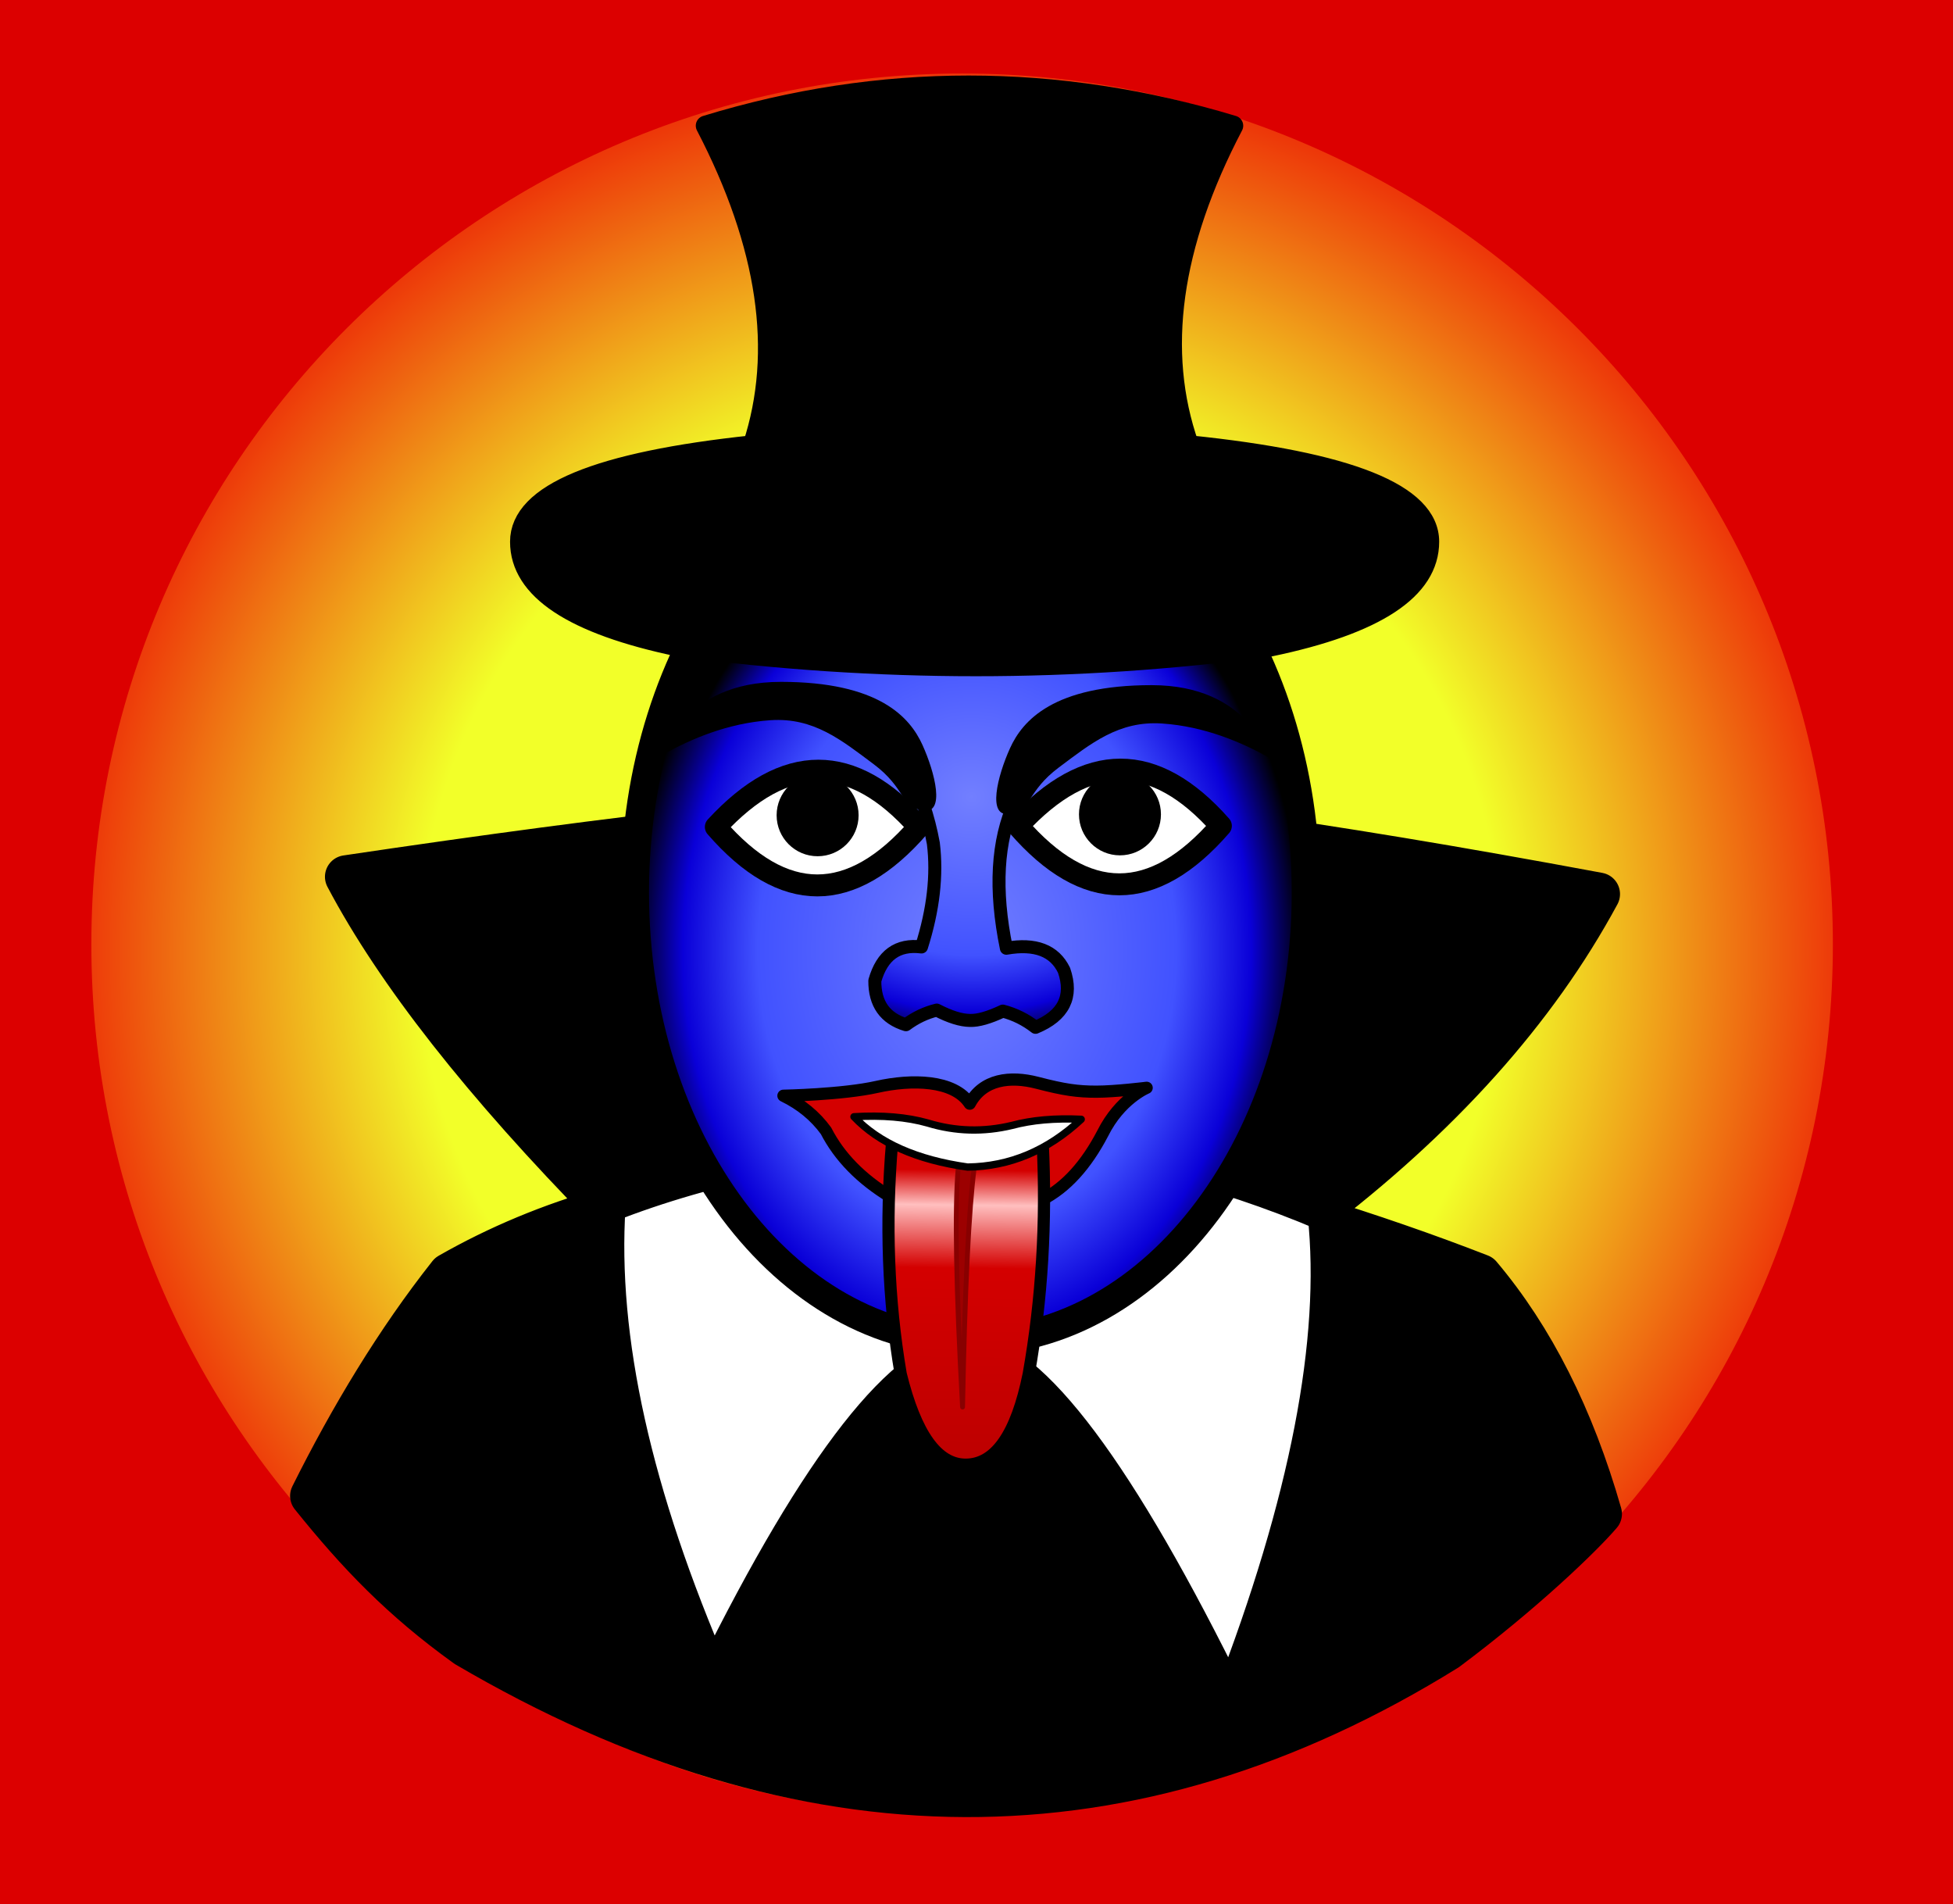
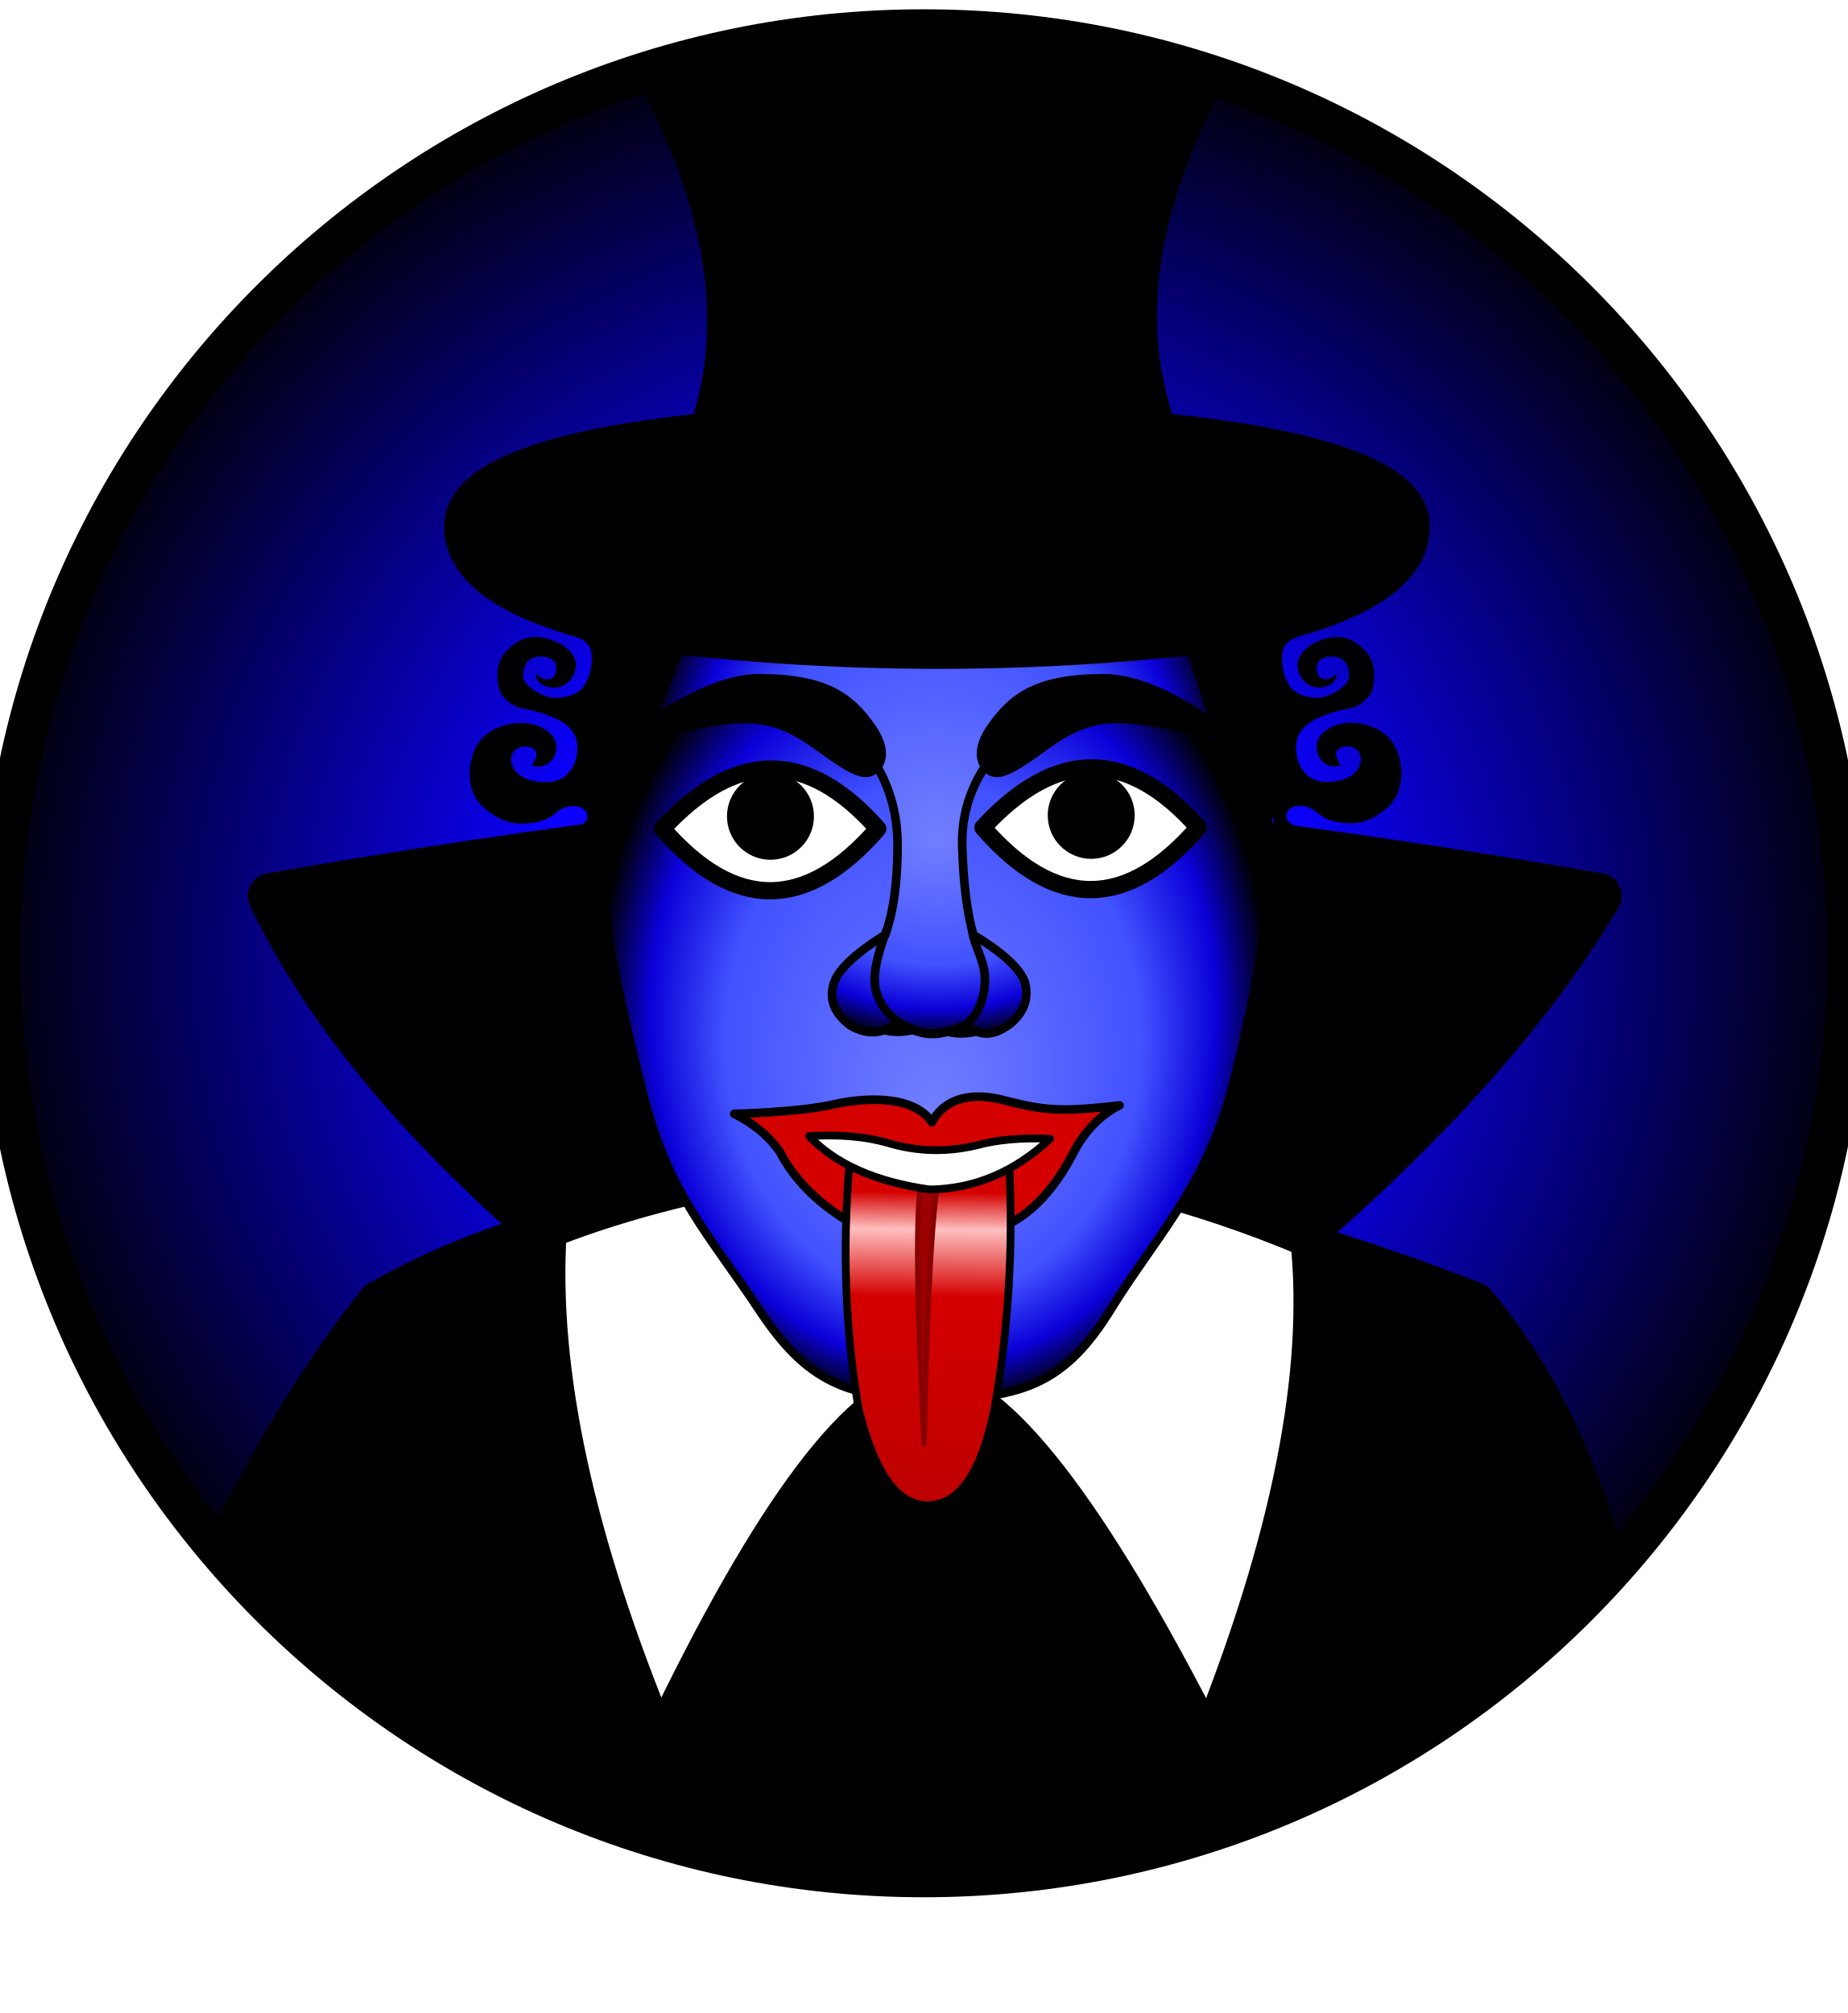
- <svg xmlns="http://www.w3.org/2000/svg" width="100%" height="100%" version="1.1" style="stroke-linecap: round; stroke-linejoin: round;background: rgba(53, 53, 53, 0.796);" viewBox="-1977.915 -189.377 2403.622 2342.792">
-   <defs id="SvgjsDefs1137">
-     <radialGradient id="SvgjsRadialGradient3744" r="0.498" fx="0.495" fy="0.564" cx="0.495" cy="0.564">
-       <stop id="SvgjsStop75868" stop-opacity="1" stop-color="#727fff" offset="0" />
-       <stop id="SvgjsStop75869" stop-opacity="1" stop-color="#4152ff" offset="0.624" />
-       <stop id="SvgjsStop75870" stop-opacity="1" stop-color="#0a00d8" offset="0.847" />
-       <stop id="SvgjsStop75871" stop-opacity="1" stop-color="#000000" offset="1" />
-     </radialGradient>
+ <svg xmlns="http://www.w3.org/2000/svg" width="100%" height="100%" version="1.1" style="stroke-linecap: round; stroke-linejoin: round;" viewBox="-1865.488 -133.194 2143.355 2335.417">
+   <defs id="SvgjsDefs1194">
    <linearGradient id="SvgjsLinearGradient54467" x1="0" y1="-0.085" x2="-0.007" y2="1.072">
      <stop id="SvgjsStop54468" stop-opacity="1" stop-color="#ce0000" offset="0" />
      <stop id="SvgjsStop54469" stop-opacity="1" stop-color="#d40000" offset="0.145" />
      <stop id="SvgjsStop54470" stop-opacity="1" stop-color="#ffbfbf" offset="0.239" />
      <stop id="SvgjsStop54471" stop-opacity="1" stop-color="#d40000" offset="0.408" />
      <stop id="SvgjsStop54472" stop-opacity="1" stop-color="#ba0000" offset="1" />
    </linearGradient>
-     <radialGradient id="SvgjsRadialGradient64869" spreadMethod="pad" r="0.475" fx="0.5" fy="0.57" cx="0.5" cy="0.57">
+     <radialGradient id="SvgjsRadialGradient64869" spreadMethod="pad" r="0.501" fx="0.496" fy="0.654" cx="0.497" cy="0.509">
      <stop id="SvgjsStop122794" stop-opacity="1" stop-color="#727fff" offset="0" />
      <stop id="SvgjsStop122795" stop-opacity="1" stop-color="#4152ff" offset="0.624" />
      <stop id="SvgjsStop122796" stop-opacity="1" stop-color="#0a00d8" offset="0.847" />
      <stop id="SvgjsStop122797" stop-opacity="1" stop-color="#000000" offset="1" />
    </radialGradient>
-     <radialGradient id="SvgjsRadialGradient76159" r="0.55" fx="0.499" fy="0.505" cx="0.499" cy="0.505" spreadMethod="reflect">
-       <stop id="SvgjsStop79862" stop-opacity="1" stop-color="#f2ff29" offset="0" />
-       <stop id="SvgjsStop79863" stop-opacity="1" stop-color="#f2ff29" offset="0.557" />
-       <stop id="SvgjsStop79864" stop-opacity="1" stop-color="#ec0000" offset="1" />
+     <radialGradient id="SvgjsRadialGradient2819" spreadMethod="pad" r="0.521" fx="0.5" fy="0.5" cx="0.5" cy="0.5">
+       <stop id="SvgjsStop35818" stop-opacity="1" stop-color="#0b00fe" offset="0.408" />
+       <stop id="SvgjsStop35819" stop-opacity="1" stop-color="#000000" offset="1" />
    </radialGradient>
  </defs>
-   <g id="G-5b-e328e3">
-     <rect id="R-21-d31275" width="2503.772" height="2419.915" style="stroke: rgb(0, 0, 0); stroke-opacity: 1; stroke-width: 0; fill: rgb(220, 0, 0); fill-opacity: 1;" transform="matrix(1,0,0,1,-2027.991,-238.1848)" />
-     <circle id="C-ae-b0e21b" r="1071.678" cx="0" cy="0" style="stroke: rgb(0, 0, 0); stroke-opacity: 1; stroke-width: 0; fill: url(&quot;#SvgjsRadialGradient76159&quot;); fill-opacity: 1;" data-fill="#f2ff29" transform="matrix(1,0,0,1,-793.8103,972.7687)" />
-     <path id="P-16-d84e4b" d="M-1403.909 1836.004C-1483.531 1778.796 -1537.516 1722.225 -1594.372 1651.462C-1545.973 1554.385 -1489.481 1460.622 -1424.895 1378.944Q-1334.668 1327.386 -1230.637 1298.003Q-1458.352 1065.992 -1551.489 889.574Q-1031.61 812.237 -784.351 804.531Q-535.153 813.124 -10.616 910.863Q-126.621 1125.689 -366.756 1307.474Q-255.047 1341.846 -156.309 1380.321C-91.676 1456.912 -42.316 1554.666 -8.23 1673.583C-31.812 1701.099 -103.636 1770.314 -197.388 1840.389Q-780.211 2202.224 -1403.909 1836.004 " style="stroke: rgb(0, 0, 0); stroke-opacity: 1; stroke-width: 53; fill: rgb(0, 0, 0); fill-opacity: 1;" transform="matrix(1,0,0,1,0,0)" />
-     <path id="P-58-a80c98" d="M-737.733 1199.286Q-512.044 1223.362 -320.019 1304.962Q-295.334 1537.698 -435.694 1901.294Q-640.225 1483.974 -757.639 1471.277Q-877.537 1479.302 -1071.905 1872.044Q-1216.487 1538.99 -1200.433 1294.349Q-1017.06 1222.121 -737.734 1199.286 " style="stroke: rgb(0, 0, 0); stroke-opacity: 1; stroke-width: 41; fill: rgb(255, 255, 255); fill-opacity: 1;" transform="matrix(1,0,0,1,-28.0271,0.0001220703)" />
-     <ellipse id="E-4c-5e7d75" rx="413.003" ry="552.459" cx="0" cy="0" style="stroke: rgb(0, 0, 0); stroke-opacity: 1; stroke-width: 35; fill: url(&quot;#SvgjsRadialGradient3744&quot;); fill-opacity: 1;" data-fill="#4152ff" data-stroke="#000000" transform="matrix(1,0,0,1,-783.6359,908.9143)" />
-     <path id="P-70-faa7e4" d="M-109.412 4508.801Q-39.889 4327.68 38.429 4219.839Q252.105 4175.619 502.327 4227.36Q568.624 4312.737 635.444 4522.229Q541.406 4419.794 435.51 4474.885Q261.061 4543.757 305.599 4760.541Q358.937 4751.19 376.581 4787.68Q393.374 4836.378 341.49 4857.862Q323.245 4843.624 301.264 4837.886Q275.663 4849.934 260.807 4849.396Q244.189 4849.22 219.909 4836.64Q199.6 4841.58 181.984 4854.672Q143.361 4842.917 143.703 4800.44Q157.137 4753.421 201.125 4758.969Q222.955 4690.119 215.731 4631.457Q197.733 4532.781 130.304 4468.91Q13.581 4434.28 -109.941 4505.11 " style="stroke: rgb(0, 0, 0); stroke-opacity: 1; stroke-width: 16; fill: url(&quot;#SvgjsRadialGradient64869&quot;); fill-opacity: 1;" data-fill="url(&quot;#SvgjsRadialGradient3744&quot;)" transform="matrix(1,0,0,1,-1044.94,-3783.014)" />
-     <path id="P-2a-bff9dc" d="M816.603 4499.704S839.613 4411.047 960.187 4411.047S1119.025 4454.51 1134.489 4488.693S1162.964 4574.071 1135.129 4569.432S1113.933 4541.888 1074.389 4512.343S1000.638 4454.695 947.443 4458.242S848.52 4481.973 816.603 4499.705 " style="stroke: rgb(0, 0, 0); stroke-opacity: 1; stroke-width: 0; fill: rgb(0, 0, 0); fill-opacity: 1;" transform="matrix(1,0,0,1,-1977.091,-3761.343)" />
-     <path id="P-2a-bff9dc" d="M1151.433 4499.704S1128.423 4411.047 1007.849 4411.047S849.011 4454.51 833.547 4488.693S805.072 4574.071 832.907 4569.432S854.104 4541.888 893.648 4512.343S967.399 4454.695 1020.593 4458.242S1119.516 4481.973 1151.433 4499.705 " style="stroke: rgb(0, 0, 0); stroke-opacity: 1; stroke-width: 0; fill: rgb(0, 0, 0); fill-opacity: 1;" transform="matrix(1,0,0,1,-1568.413,-3757.291)" />
-     <g id="G-a7-4077c1" transform="matrix(1,0,0,1,2.159435,0)">
-       <path id="P-7f-fb1aec" d="M350.861 4622.1Q478.473 4483.628 600.654 4622.1Q475.757 4766.002 350.861 4622.1 " style="stroke: rgb(0, 0, 0); stroke-opacity: 1; stroke-width: 27; fill: rgb(255, 255, 255); fill-opacity: 1;" transform="matrix(1,0,0,1,-1449.949,-3793.848)" />
-       <circle id="C-47-b7c96b" r="50.446" cx="0" cy="0" style="stroke: rgb(0, 0, 0); stroke-opacity: 1; stroke-width: 0; fill: rgb(0, 0, 0); fill-opacity: 1;" transform="matrix(1,0,0,1,-973.8147,813.86)" />
-     </g>
-     <g id="G-23-042f56" transform="matrix(1,0,0,1,-8.637722,0)">
-       <path id="P-7f-fb1aec" d="M350.861 4622.1Q478.473 4483.628 600.654 4622.1Q475.757 4766.002 350.861 4622.1 " style="stroke: rgb(0, 0, 0); stroke-opacity: 1; stroke-width: 27; fill: rgb(255, 255, 255); fill-opacity: 1;" transform="matrix(1,0,0,1,-1067.361,-3795.181)" />
-       <circle id="C-47-b7c96b" r="50.446" cx="0" cy="0" style="stroke: rgb(0, 0, 0); stroke-opacity: 1; stroke-width: 0; fill: rgb(0, 0, 0); fill-opacity: 1;" transform="matrix(1,0,0,1,-590.9041,812.7618)" />
-     </g>
-     <path id="P-82-d81839" d="M1003.94 4929.946S1076.521 4928.615 1119.011 4919.047C1161.501 4909.479 1213.886 4910.096 1233.263 4939.728C1249.484 4909.403 1283.061 4905.362 1316.385 4914.04S1366.005 4924.963 1389.153 4924.963S1450.985 4920.178 1450.985 4920.178S1418.192 4933.682 1396.972 4976.121Q1366.018 5035.41 1322.65 5057.672Q1267.653 5079 1223.749 5080.641Q1186.501 5077.649 1136.282 5054.743Q1081.145 5021.323 1056.358 4973.137Q1036.504 4945.834 1003.94 4929.946 " style="stroke: rgb(0, 0, 0); stroke-opacity: 1; stroke-width: 15; fill: rgb(212, 0, 0); fill-opacity: 1;" transform="matrix(1,0,0,1,-2017.667,-3770.919)" />
-     <path id="P-9f-217f26" d="M-879.975 1216.218Q-879.975 1216.218 -694.681 1216.218Q-687.342 1363.06 -711.816 1501.436Q-734.345 1613.062 -789.502 1613.062Q-841.988 1613.062 -869.403 1501.436Q-892.609 1364.841 -879.975 1216.218 " style="stroke: rgb(0, 0, 0); stroke-opacity: 1; stroke-width: 15; fill: url(&quot;#SvgjsLinearGradient54467&quot;); fill-opacity: 1;" data-fill="#d40000" transform="matrix(1,0,0,1,0,0)" />
-     <path id="P-4c-a47e26" d="M-778.889 1247.546Q-789.043 1325.167 -793.271 1542.095Q-805.283 1323.024 -798.608 1248.246 " style="stroke: rgb(136, 0, 0); stroke-opacity: 1; stroke-width: 6; fill: rgb(156, 0, 0); fill-opacity: 1;" transform="matrix(1,0,0,1,9.094947017729282e-13,-2.2737367544323206e-13)" />
-     <path id="P-76-a077b6" d="M159.565 4922.86Q211.78 4919.623 250.464 4930.607Q301.575 4946.141 354.05 4933.519Q390.62 4923.676 439.249 4925.988Q377.204 4983.774 299.454 4984.768Q205.606 4971.475 159.565 4922.86 " style="stroke: rgb(0, 0, 0); stroke-opacity: 1; stroke-width: 9; fill: rgb(255, 255, 255); fill-opacity: 1;" transform="matrix(1,0,0,1,-1086.473,-3737.966)" />
-     <path id="SvgjsPath2750" d="M-1142.92 617.216Q-774.887 665.644 -414.727 617.216Q-219.175 576.46 -219.175 488.377Q-219.175 400.109 -514.775 369.909Q-575.559 196.661 -460.347 -23.53Q-786.861 -122.052 -1109.099 -23.53Q-994.647 196.661 -1051.297 369.909Q-1337.675 400.109 -1337.675 488.377Q-1337.675 576.46 -1142.92 617.216 " style="stroke: rgb(0, 0, 0); stroke-opacity: 1; stroke-width: 25; fill: rgb(0, 0, 0); fill-opacity: 1;" data-fill="#000000" transform="matrix(1,0,0,1,-1.8189894035458565e-12,-11.14154)" />
+   <circle id="SvgjsCircle1296" r="1071.678" cx="0" cy="0" style="stroke: rgb(0, 0, 0); stroke-opacity: 1; stroke-width: 47; fill: url(&quot;#SvgjsRadialGradient2819&quot;); fill-opacity: 1;" data-fill="#f2ff29" transform="matrix(1,0,0,1,-793.8103,972.7687)" />
+   <path id="P-16-d84e4b" d="M-1403.909 1836.004C-1483.531 1778.796 -1537.516 1722.225 -1594.372 1651.462C-1545.973 1554.385 -1489.481 1460.622 -1424.895 1378.944Q-1334.668 1327.386 -1230.637 1298.003Q-1458.352 1101.84 -1551.489 906.219Q-1031.61 815.964 -784.351 815.964Q-535.153 815.964 -10.616 906.219Q-126.621 1101.84 -366.756 1307.474Q-255.047 1341.846 -156.309 1380.321C-91.676 1456.912 -42.316 1554.666 -8.23 1673.583C-31.812 1701.099 -103.636 1770.314 -197.388 1840.389Q-780.211 2202.224 -1403.909 1836.004 " style="stroke: rgb(0, 0, 0); stroke-opacity: 1; stroke-width: 53; fill: rgb(0, 0, 0); fill-opacity: 1;" transform="matrix(1,0,0,1,4.547473508864641e-13,1.1368683772161603e-13)" />
+   <path id="P-58-a80c98" d="M-737.733 1199.286Q-512.044 1223.362 -320.019 1304.962Q-295.334 1537.698 -435.694 1886.669Q-640.225 1483.974 -757.639 1471.277Q-877.537 1479.302 -1071.905 1886.669Q-1216.487 1538.99 -1200.433 1294.349Q-1017.06 1222.121 -737.734 1199.286 " style="stroke: rgb(0, 0, 0); stroke-opacity: 1; stroke-width: 41; fill: rgb(255, 255, 255); fill-opacity: 1;" transform="matrix(1,0,0,1,-28.0271,0.0001220703)" />
+   <path id="P-fa-cb4c35" d="M-786.732 574.885S-1066.378 472.421 -1116.037 615.07S-1166.519 809.621 -1166.519 874.119S-1146.54 1028.601 -1118.307 1140.178S-1040.153 1302.76 -985.049 1386.109S-883.43 1489.721 -780.496 1489.721S-628.341 1469.459 -576.939 1386.109S-465.536 1242.32 -436.7 1130.743S-394.314 938.617 -394.314 874.119S-389.479 757.72 -444.972 614.52 " style="stroke: rgb(0, 0, 0); stroke-opacity: 1; stroke-width: 10; fill: url(&quot;#SvgjsRadialGradient64869&quot;); fill-opacity: 1;" transform="matrix(1,0,0,1,4.547473508864641e-13,1.1368683772161603e-13)" />
+   <ellipse id="E-9f-915f4f" rx="18.31" ry="36.62" cx="0" cy="0" style="stroke: rgb(0, 0, 0); stroke-opacity: 1; stroke-width: 0; fill: rgb(0, 0, 0); fill-opacity: 1;" transform="matrix(5.204170427930421e-18,1,-1,5.204170427930421e-18,-750.0471,1052.388)" />
+   <ellipse id="E-9f-915f4f" rx="18.013" ry="36.025" cx="0" cy="0" style="stroke: rgb(0, 0, 0); stroke-opacity: 1; stroke-width: 0; fill: rgb(0, 0, 0); fill-opacity: 1;" transform="matrix(5.204170427930421e-18,1,-1,5.204170427930421e-18,-823.705,1050.84)" />
+   <path id="P-70-faa7e4" d="M-64.068 4485.216Q5.72 4305.941 38.429 4219.839Q252.105 4175.619 502.327 4227.36Q533.449 4316.361 600.27 4525.852Q492.455 4423.418 400.442 4467.514Q293.179 4533.575 295.769 4631.77Q297.638 4694.989 308.586 4734.364Q358.822 4764.632 368.116 4788.492Q376.224 4816.947 351.424 4837.614Q321.752 4860.053 301.264 4837.886Q275.663 4849.934 260.807 4849.396Q244.189 4849.22 219.909 4836.64Q194.894 4856.29 166.129 4839.652Q139.743 4820 145.821 4794.302Q150.417 4769.104 206.401 4734.364Q220.649 4694.989 220.741 4631.77Q221.529 4533.575 130.304 4467.514Q59.189 4412.541 -64.068 4485.216 " style="stroke: rgb(0, 0, 0); stroke-opacity: 1; stroke-width: 10; fill: url(&quot;#SvgjsRadialGradient64869&quot;); fill-opacity: 1;" data-fill="url(&quot;#SvgjsRadialGradient3744&quot;)" transform="matrix(1,0,0,1,-1044.94,-3783.014)" />
+   <path id="P-2a-bff9dc" d="M816.603 4499.704S913.233 4410.052 992.023 4410.053S1101.118 4432.623 1126.53 4468.796S1134.113 4525.787 1121.201 4529.106S1091.814 4522.966 1058.239 4498.396S995.663 4460.665 942.469 4470.18S848.52 4481.973 816.603 4499.705 " style="stroke: rgb(0, 0, 0); stroke-opacity: 1; stroke-width: 0; fill: rgb(0, 0, 0); fill-opacity: 1;" transform="matrix(1,0,0,1,-1977.091,-3761.343)" />
+   <g id="G-a7-4077c1" transform="matrix(1,0,0,1,2.159435,1.1368683772161603e-13)">
+     <path id="P-7f-fb1aec" d="M350.861 4622.1Q478.473 4483.628 600.654 4622.1Q475.757 4766.002 350.861 4622.1 " style="stroke: rgb(0, 0, 0); stroke-opacity: 1; stroke-width: 20; fill: rgb(255, 255, 255); fill-opacity: 1;" transform="matrix(1,0,0,1,-1449.949,-3793.848)" />
+     <circle id="C-47-b7c96b" r="50.446" cx="0" cy="0" style="stroke: rgb(0, 0, 0); stroke-opacity: 1; stroke-width: 0; fill: rgb(0, 0, 0); fill-opacity: 1;" transform="matrix(1,0,0,1,-973.8147,813.86)" />
  </g>
+   <g id="G-23-042f56" transform="matrix(1,0,0,1,-8.637722,1.1368683772161603e-13)">
+     <path id="P-7f-fb1aec" d="M350.861 4622.1Q478.473 4483.628 600.654 4622.1Q475.757 4766.002 350.861 4622.1 " style="stroke: rgb(0, 0, 0); stroke-opacity: 1; stroke-width: 20; fill: rgb(255, 255, 255); fill-opacity: 1;" transform="matrix(1,0,0,1,-1067.361,-3795.181)" />
+     <circle id="C-47-b7c96b" r="50.446" cx="0" cy="0" style="stroke: rgb(0, 0, 0); stroke-opacity: 1; stroke-width: 0; fill: rgb(0, 0, 0); fill-opacity: 1;" transform="matrix(1,0,0,1,-590.9041,812.7618)" />
+   </g>
+   <path id="P-2a-bff9dc" d="M1139.418 4499.704S1042.788 4410.052 963.999 4410.053S854.904 4432.623 829.491 4468.796S821.909 4525.787 834.821 4529.106S864.208 4522.966 897.783 4498.396S960.358 4460.665 1013.552 4470.18S1107.502 4481.973 1139.418 4499.705 " style="stroke: rgb(0, 0, 0); stroke-opacity: 1; stroke-width: 0; fill: rgb(0, 0, 0); fill-opacity: 1;" transform="matrix(1,0,0,1,-1548.965,-3761.343)" />
+   <path id="P-22-322853" d="M-836.747 945.737S-850.736 980.222 -850.856 1002.526S-838.24 1040.07 -829.119 1048.059S-798.636 1066.01 -786.875 1066.01S-750.137 1061.604 -740.983 1052.397S-722.707 1026.013 -722.793 1003.452S-734.695 966.64 -737.697 946.102 " style="stroke: rgb(0, 0, 0); stroke-opacity: 1; stroke-width: 10; fill: rgb(0, 0, 0); fill-opacity: 0;" transform="matrix(1,0,0,1,4.547473508864641e-13,1.1368683772161603e-13)" />
+   <path id="P-82-d81839" d="M1003.94 4929.946S1076.521 4928.615 1119.011 4919.047C1161.501 4909.479 1213.886 4910.096 1233.263 4939.728C1249.484 4909.403 1283.061 4905.362 1316.385 4914.04S1366.005 4924.963 1389.153 4924.963S1450.985 4920.178 1450.985 4920.178S1418.192 4933.682 1396.972 4976.121Q1366.018 5035.41 1322.65 5057.672Q1267.653 5079 1223.749 5080.641Q1186.501 5077.649 1136.282 5054.743Q1081.145 5021.323 1056.358 4973.137Q1036.504 4945.834 1003.94 4929.946 " style="stroke: rgb(0, 0, 0); stroke-opacity: 1; stroke-width: 10; fill: rgb(212, 0, 0); fill-opacity: 1;" transform="matrix(1,0,0,1,-2017.667,-3770.919)" />
+   <path id="P-9f-217f26" d="M-879.975 1216.218Q-879.975 1216.218 -694.681 1216.218Q-687.342 1363.06 -711.816 1501.436Q-734.345 1613.062 -789.502 1613.062Q-841.988 1613.062 -869.403 1501.436Q-892.609 1364.841 -879.975 1216.218 " style="stroke: rgb(0, 0, 0); stroke-opacity: 1; stroke-width: 9; fill: url(&quot;#SvgjsLinearGradient54467&quot;); fill-opacity: 1;" data-fill="#d40000" transform="matrix(1,0,0,1,4.547473508864641e-13,1.1368683772161603e-13)" />
+   <path id="P-4c-a47e26" d="M-778.889 1247.546Q-789.043 1325.167 -793.271 1542.095Q-805.283 1323.024 -798.608 1248.246 " style="stroke: rgb(136, 0, 0); stroke-opacity: 1; stroke-width: 6; fill: rgb(156, 0, 0); fill-opacity: 1;" transform="matrix(1,0,0,1,4.547473508864641e-13,-3.410605131648481e-13)" />
+   <path id="P-76-a077b6" d="M159.565 4922.86Q211.78 4919.623 250.464 4930.607Q301.575 4946.141 354.05 4933.519Q390.62 4923.676 439.249 4925.988Q377.204 4983.774 299.454 4984.768Q205.606 4971.475 159.565 4922.86 " style="stroke: rgb(0, 0, 0); stroke-opacity: 1; stroke-width: 9; fill: rgb(255, 255, 255); fill-opacity: 1;" transform="matrix(1,0,0,1,-1086.473,-3737.966)" />
+   <path id="P-5b-4ce967" d="M-1211.987 569.459S-1215.507 586.573 -1230.259 592.478S-1244.957 609.987 -1244.653 619.462S-1239.994 646.469 -1230.596 653.556S-1205.024 663.743 -1193.929 660.001S-1168.391 647.305 -1167.236 638.685S-1168.957 617.135 -1180.238 614.499S-1202.087 615.715 -1203.917 622.9S-1203.606 637.846 -1197.464 639.615S-1186.071 638.432 -1181.363 633.102C-1181.405 644.732 -1192.498 650.136 -1203.147 649.612S-1221.698 642.154 -1225.265 631.963S-1225.922 611.231 -1214.449 602.644S-1187.643 589.486 -1174.194 591.608S-1144.091 607.645 -1140.054 620.193S-1138.072 648.884 -1141.636 656.087S-1155.642 671.81 -1165.243 673.716S-1182.079 676.487 -1200.468 683.904S-1226.669 703.089 -1227.881 713.257S-1228.644 736.665 -1217.535 749.314S-1185.959 760.007 -1174.602 756.751S-1151.701 744.054 -1153.503 730.33S-1172.399 716.01 -1178.39 720.402S-1182.475 731.339 -1176.581 739.58C-1189.155 745.183 -1204.29 735.943 -1204.597 718.713S-1183.481 690.002 -1163.685 690.61S-1122.605 700.365 -1113.767 718.148S-1103.464 757.068 -1111.602 774.236S-1138.517 800.995 -1147.806 804.445S-1171.262 807.413 -1180.464 805.768S-1196.324 801.221 -1203.654 795.057S-1216.8 787.093 -1223.938 786.919S-1238.092 790.023 -1239.394 796.227S-1237.771 808.08 -1227.161 810.67S-1243.847 822.287 -1251.147 813.615S-1273.32 699.136 -1319.073 606.74 " style="stroke: rgb(250, 0, 0); stroke-opacity: 1; stroke-width: 0; fill: rgb(0, 0, 0); fill-opacity: 1;" transform="matrix(1,0,0,1,866.5641,14.77081)" />
+   <path id="P-5b-4ce967" d="M-1251.174 569.459S-1247.572 586.612 -1232.478 592.53S-1217.44 610.079 -1217.751 619.575S-1222.518 646.644 -1232.134 653.747S-1258.298 663.957 -1269.649 660.206S-1295.779 647.482 -1296.96 638.842S-1295.199 617.243 -1283.657 614.601S-1261.303 615.82 -1259.43 623.022S-1259.749 638.001 -1266.032 639.774S-1277.69 638.588 -1282.507 633.246C-1282.464 644.903 -1271.114 650.319 -1260.218 649.794S-1241.237 642.319 -1237.588 632.105S-1236.916 611.326 -1248.655 602.719S-1276.082 589.531 -1289.841 591.658S-1320.642 607.731 -1324.772 620.308S-1326.8 649.064 -1323.153 656.284S-1308.823 672.042 -1298.999 673.953S-1281.774 676.73 -1262.959 684.164S-1236.151 703.391 -1234.911 713.583S-1234.131 737.044 -1245.498 749.722S-1277.804 760.439 -1289.424 757.175S-1312.855 744.45 -1311.011 730.695S-1291.678 716.342 -1285.548 720.744S-1281.369 731.706 -1287.399 739.965C-1274.534 745.581 -1259.049 736.321 -1258.735 719.051S-1280.339 690.275 -1300.594 690.884S-1342.624 700.661 -1351.668 718.485S-1362.208 757.493 -1353.882 774.7S-1326.344 801.52 -1316.84 804.978S-1292.841 807.953 -1283.427 806.304S-1267.199 801.747 -1259.7 795.569S-1246.249 787.587 -1238.946 787.412S-1224.464 790.523 -1223.132 796.741S-1224.792 808.621 -1235.648 811.217S-1218.576 822.86 -1211.107 814.169S-1197.45 697.13 -1144.851 602.746 " style="stroke: rgb(250, 0, 0); stroke-opacity: 1; stroke-width: 0; fill: rgb(0, 0, 0); fill-opacity: 1;" transform="matrix(1,0,0,1,38.69983,14.64972)" />
+   <path id="SvgjsPath2750" d="M-1142.92 617.216Q-774.887 665.644 -414.727 617.216Q-219.175 576.46 -219.175 488.377Q-219.175 400.109 -514.775 369.909Q-575.559 196.661 -460.347 -23.53Q-786.861 -122.052 -1109.099 -23.53Q-994.647 196.661 -1051.297 369.909Q-1337.675 400.109 -1337.675 488.377Q-1337.675 576.46 -1142.92 617.216 " style="stroke: rgb(0, 0, 0); stroke-opacity: 1; stroke-width: 25; fill: rgb(0, 0, 0); fill-opacity: 1;" data-fill="#000000" transform="matrix(1,0,0,1,-1.3642420526593924e-12,-11.14154)" />
</svg>
